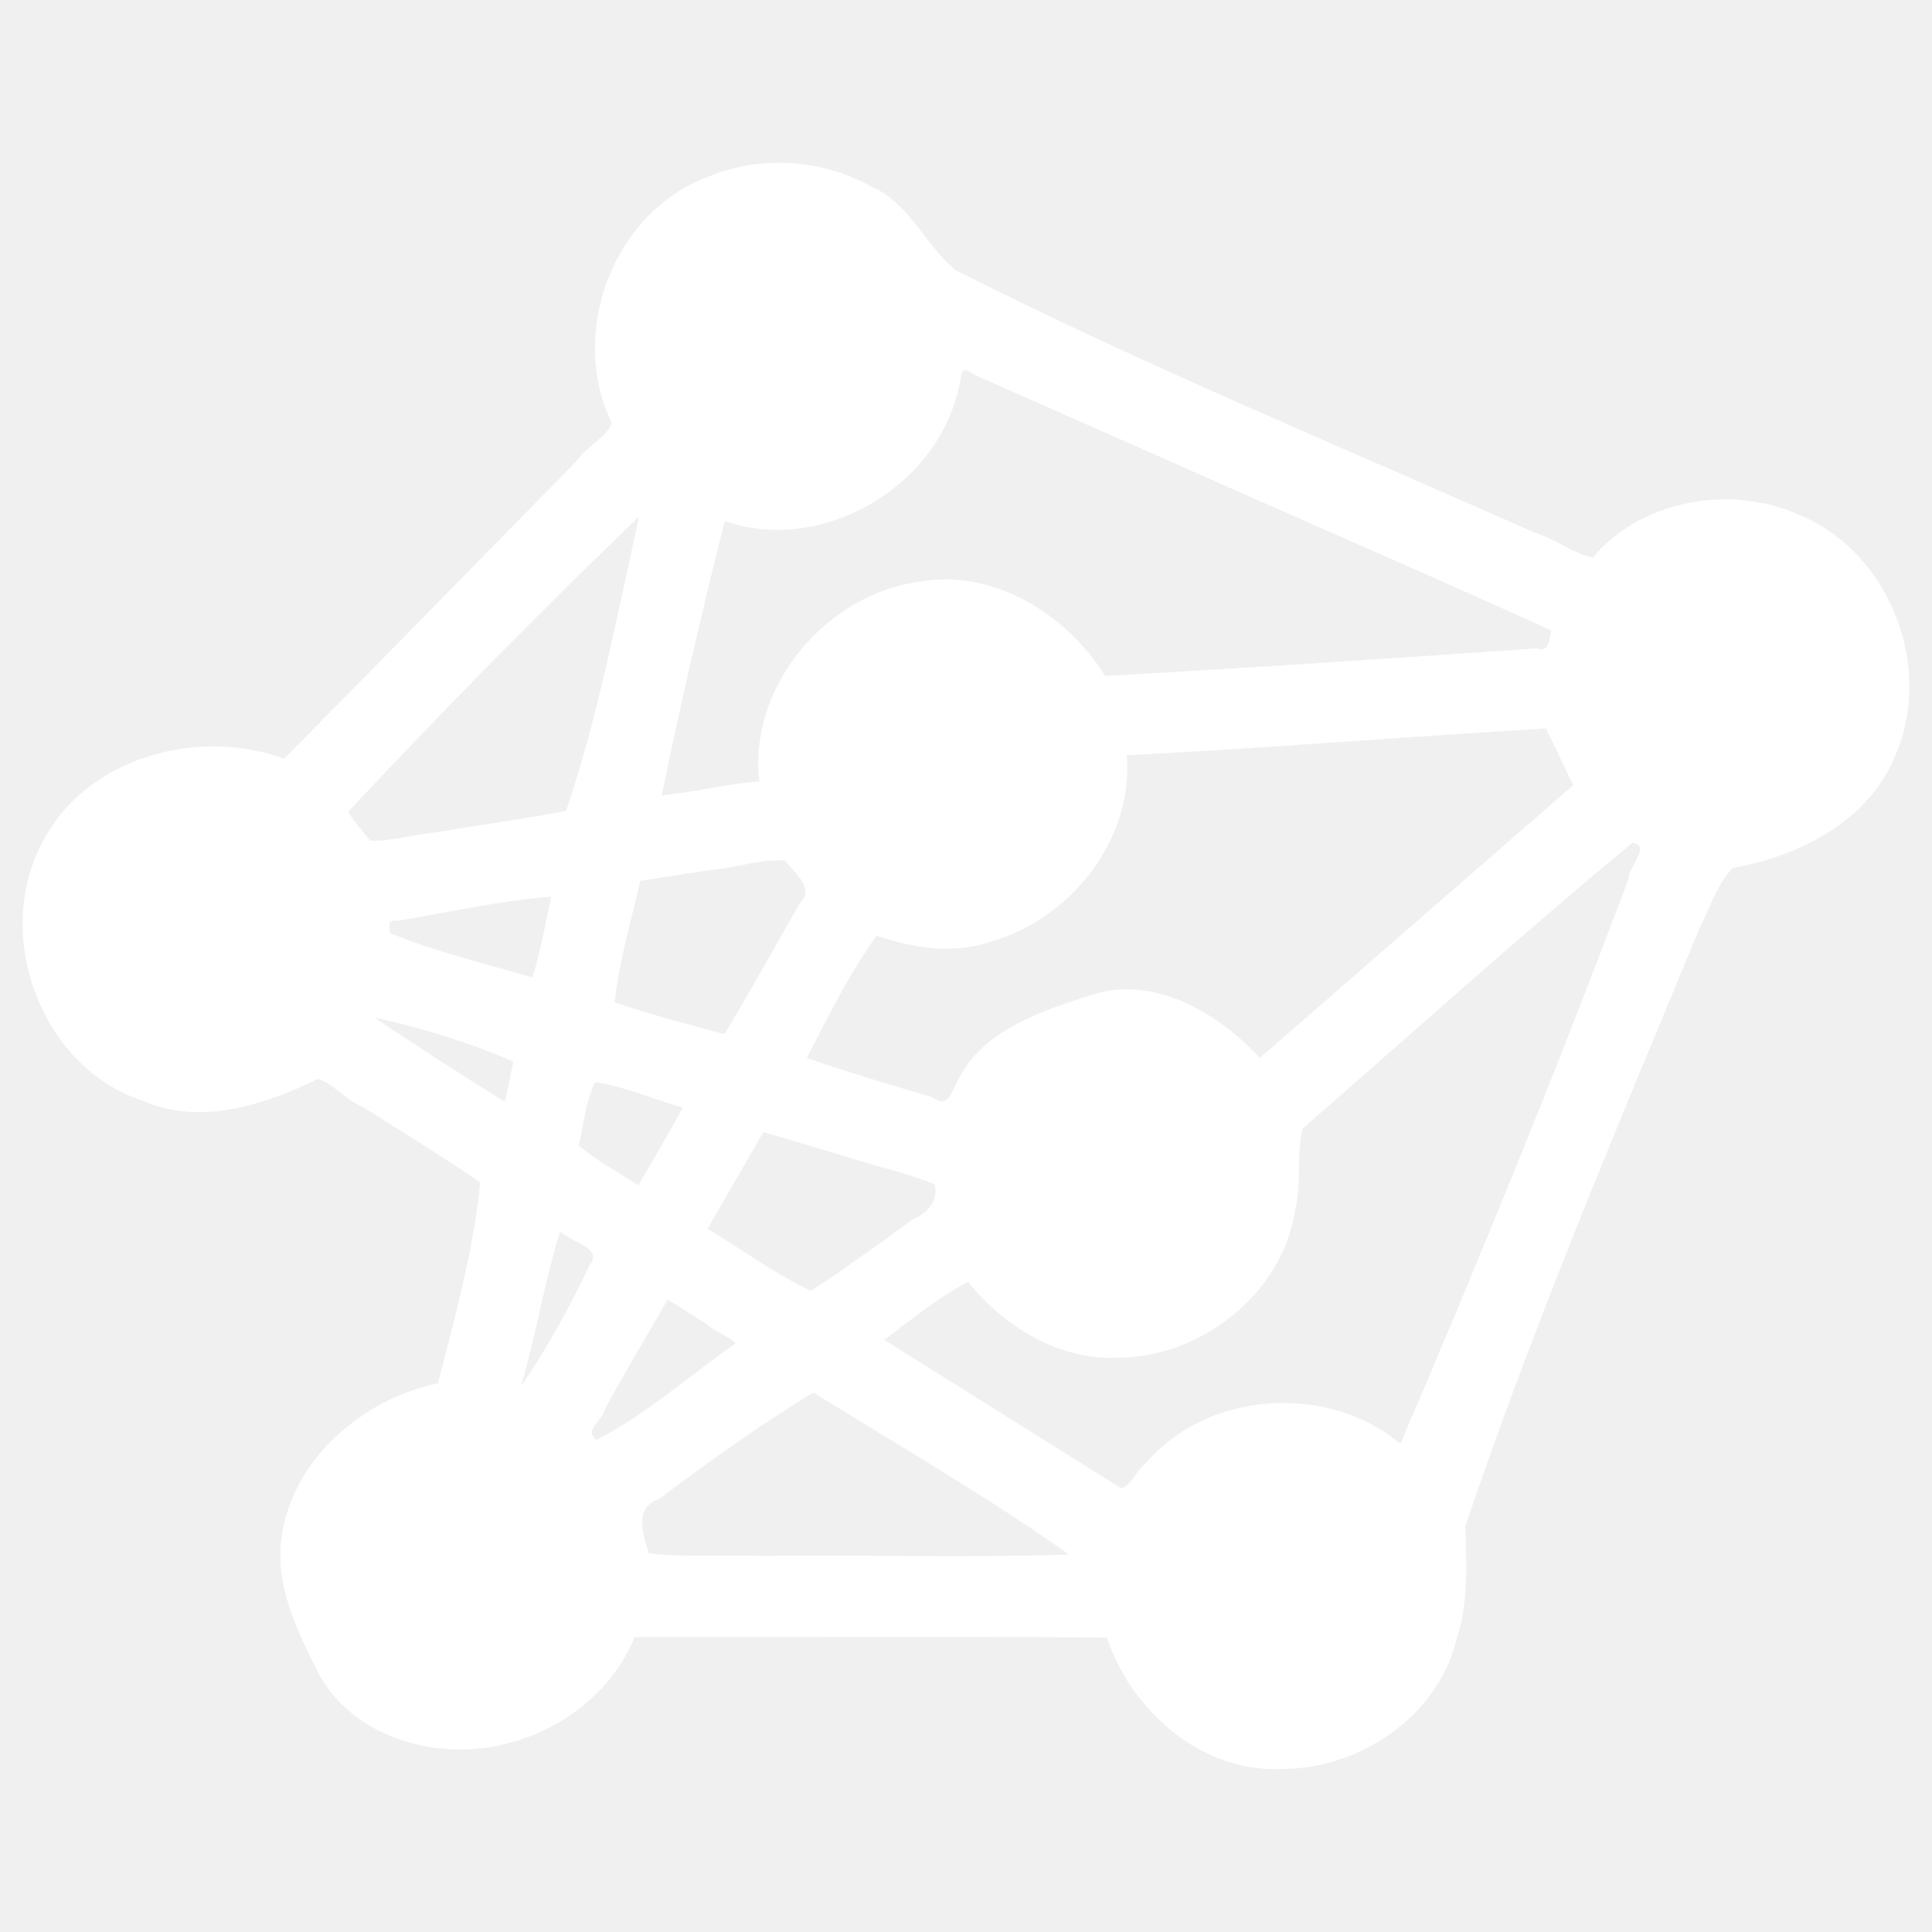
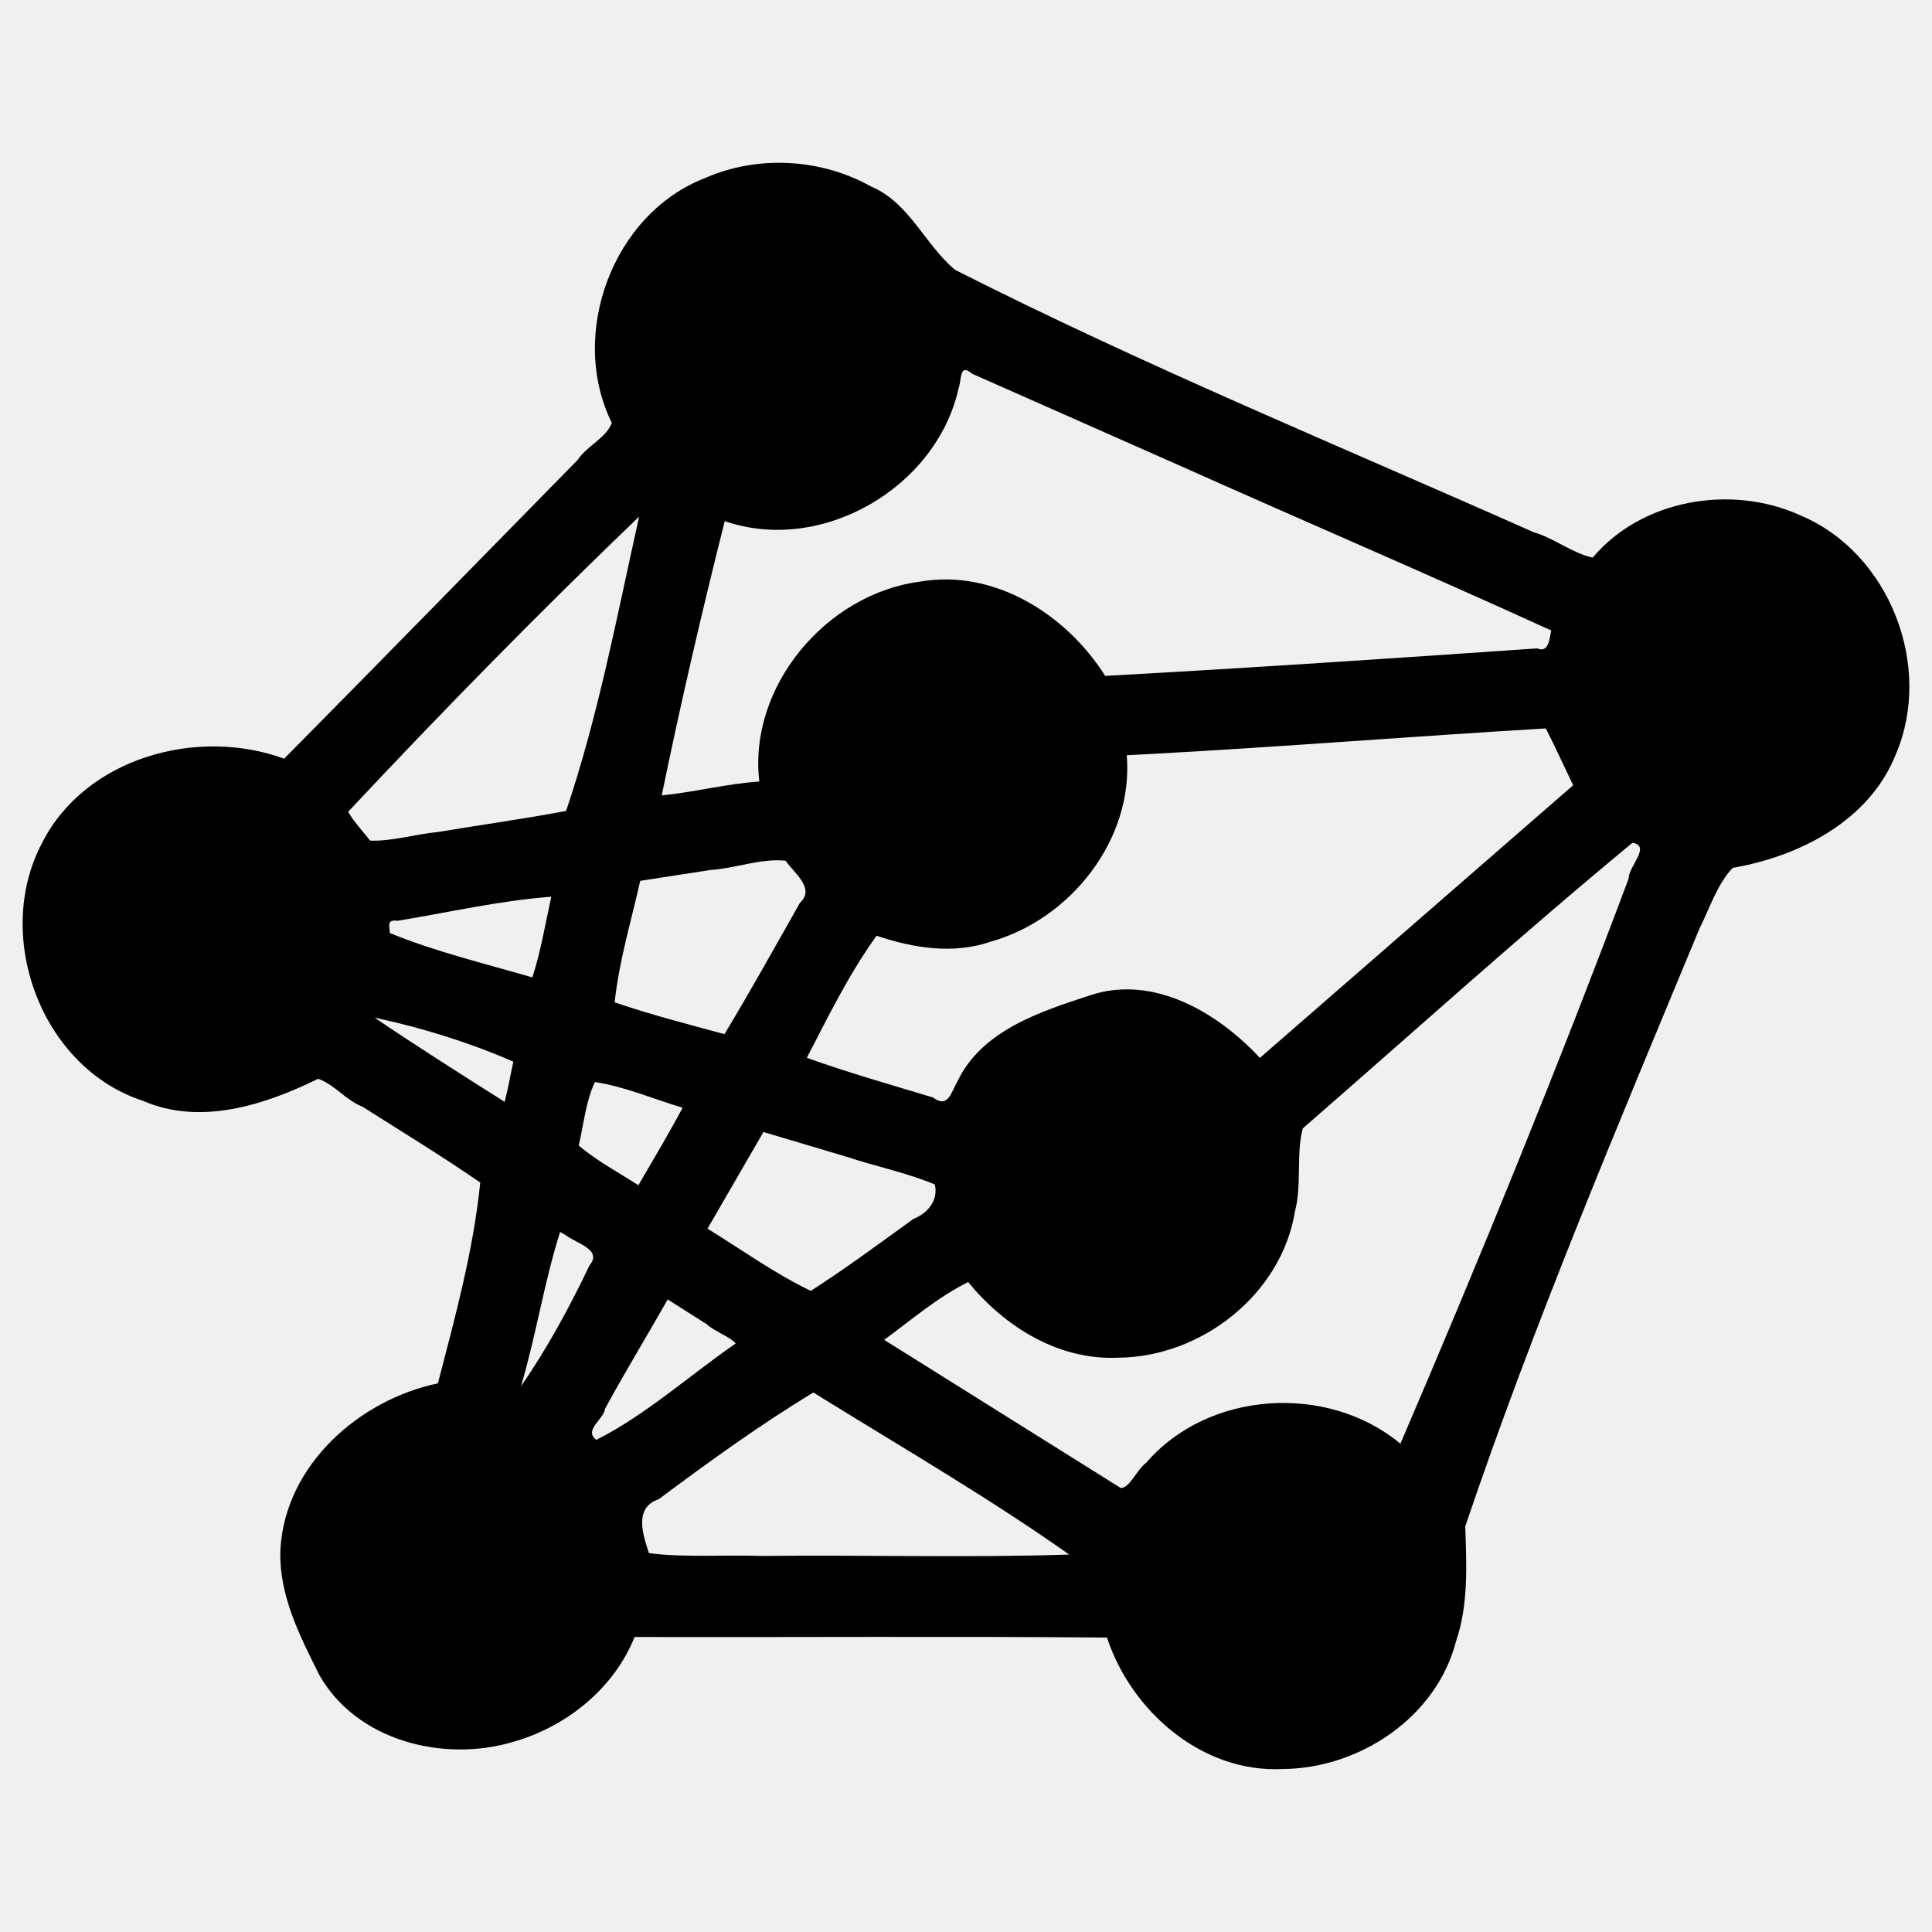
<svg xmlns="http://www.w3.org/2000/svg" version="1.1" id="Layer_1" x="0px" y="0px" viewBox="0 0 512 512" style="enable-background:new 0 0 512 512;" xml:space="preserve">
  <defs id="defs4383" />
  <style type="text/css" id="style4376">
- 	.st0{fill:#ffffff;}
+ 	.st0{fill:#000000;}
</style>
-   <path style="fill:#ffffff;stroke-width:1" d="m 186.968,47.14 c -24.64,9.435 -36.418,41.546 -24.82,64.93 -1.568,4.084 -6.649,6.12 -9.084,9.834 -25.92,26.396 -51.746,52.875 -77.767,79.16 -22.958,-8.437 -52.729,-0.294 -64.181,22.389 -13.026,24.698 -0.128,59.569 26.827,68.294 15.245,6.64 32.361,1.019 46.371,-5.855 4.366,1.519 7.353,5.706 11.75,7.403 10.479,6.632 21,13.065 31.206,20.087 -1.816,17.989 -6.66,35.689 -11.219,53.209 -20.887,4.399 -40.389,21.613 -41.726,43.83 -0.579,11.961 5.064,23.015 10.264,33.395 9.818,17.526 32.944,23.3 51.344,17.814 14.083,-3.965 26.737,-14.078 32.24,-27.812 41.697,0.109 83.457,-0.207 125.183,0.148 6.452,19.561 25.239,35.932 46.572,34.844 20.382,-0.148 40.8,-13.718 45.964,-33.961 3.326,-9.77 2.737,-20.332 2.415,-30.356 18.164,-53.698 40.309,-105.945 62.017,-158.287 2.724,-5.399 4.778,-11.993 8.879,-16.213 17.736,-3.071 36.191,-12.484 43.191,-30.046 10.03,-23.376 -1.655,-53.457 -25.245,-63.358 -18.231,-8.307 -41.975,-4.331 -55.063,11.173 -5.43,-1.149 -10.155,-5.119 -15.571,-6.683 C 355.215,118.268 303.189,96.885 253.094,71.508 245.034,64.759 241.023,53.711 230.804,49.407 217.576,42.004 200.877,41.043 186.968,47.14 Z m 125.652,76.241 c 32.787,14.649 65.802,28.8 98.467,43.694 -0.414,1.963 -0.628,6.106 -3.692,4.754 -38.157,2.631 -76.319,5.199 -114.51,7.288 -10.222,-16.215 -29.281,-28.367 -48.965,-24.995 -24.918,3.189 -45.667,27.785 -42.694,52.994 -8.676,0.582 -17.158,2.817 -25.859,3.669 4.975,-24.278 10.74,-49.055 16.699,-72.683 25.658,8.87 56.117,-8.848 61.966,-35.185 0.852,-2.268 0.134,-6.848 3.615,-3.861 18.325,8.108 36.65,16.217 54.975,24.325 z m -143.342,13.963 c -5.783,25.972 -10.736,52.397 -19.257,77.566 -11.244,2.115 -22.62,3.689 -33.934,5.575 -5.911,0.556 -12.429,2.548 -18.005,2.28 -1.948,-2.539 -4.234,-4.839 -5.815,-7.642 25.044,-26.73 50.67,-52.869 77.106,-78.218 z m -63.912,106.677 c 13.627,-2.25 27.049,-5.344 40.739,-6.38 -1.606,7.195 -2.764,14.403 -5.017,21.376 -12.593,-3.634 -26.022,-6.927 -37.759,-11.749 -0.111,-1.873 -0.889,-3.683 2.036,-3.246 z m 83.005,-13.479 c 6.621,-0.427 13.272,-3.13 19.822,-2.444 2.144,3.171 7.996,7.356 3.795,11.168 -6.582,11.641 -13.088,23.33 -19.99,34.79 -9.755,-2.634 -19.587,-5.173 -29.104,-8.424 1.127,-10.794 4.378,-21.51 6.768,-32.202 6.237,-0.963 12.473,-1.926 18.71,-2.889 z m -87.84,39.417 c 12.08,2.639 24.556,6.584 35.516,11.396 -0.793,3.544 -1.387,7.133 -2.303,10.649 -11.559,-7.298 -23.162,-14.664 -34.45,-22.292 l 0.94,0.187 z m 203.898,-70.118 c 35.101,-1.891 70.143,-4.729 105.235,-6.802 2.497,4.979 4.846,10.031 7.239,15.06 -27.674,24.086 -55.348,48.172 -83.022,72.259 -11.075,-11.964 -28.203,-22.162 -44.895,-16.617 -13.245,4.324 -28.867,9.307 -35.296,22.926 -1.606,2.742 -2.435,7.204 -6.426,4.178 -11.185,-3.384 -22.442,-6.561 -33.444,-10.516 5.719,-11.022 11.191,-22.256 18.484,-32.355 9.754,3.296 20.385,5.011 30.351,1.54 21.089,-5.938 37.805,-27.088 35.948,-49.371 1.942,-0.101 3.884,-0.201 5.827,-0.302 z m -146.773,86.909 c 8.023,1.227 15.507,4.511 23.245,6.806 -3.658,6.877 -7.775,13.732 -11.72,20.542 -5.323,-3.411 -10.945,-6.419 -15.806,-10.501 1.273,-5.562 1.914,-11.898 4.281,-16.847 z m 66.795,19.835 c 7.643,2.546 16.196,4.296 23.29,7.322 0.99,4.215 -1.94,7.652 -5.648,9.101 -8.989,6.481 -17.893,13.098 -27.222,19.089 -9.621,-4.632 -18.305,-10.907 -27.374,-16.487 4.941,-8.539 9.883,-17.078 14.824,-25.617 7.377,2.197 14.754,4.395 22.131,6.592 z m -74.521,20.746 c 2.758,2.183 9.843,3.782 6.278,8.041 -5.211,10.977 -11.509,22.496 -18.138,31.979 3.986,-13.438 6.13,-27.511 10.354,-40.867 l 0.835,0.469 z M 432.607,223.359 c 5.116,0.725 -1.146,6.482 -0.972,9.404 -18.919,50.454 -39.28,100.321 -60.511,149.835 -19.254,-16.029 -50.888,-14.114 -67.382,5.06 -2.511,1.813 -4.225,6.585 -6.703,6.694 -20.909,-13.093 -41.819,-26.185 -62.728,-39.278 7.265,-5.315 14.151,-11.303 22.276,-15.31 9.629,11.833 23.942,20.741 39.633,20.043 22.08,-0.126 43.394,-16.707 46.977,-38.865 1.843,-7.131 0.239,-15.149 2.052,-21.903 29.051,-25.266 57.723,-51.203 87.358,-75.68 z M 187.285,350.934 c 2.198,2.002 6.303,3.345 7.664,5.111 -12.233,8.447 -23.954,19.045 -36.94,25.531 -3.414,-2.616 2.004,-5.39 2.337,-8.255 5.309,-9.78 11.13,-19.269 16.601,-28.957 3.446,2.19 6.892,4.38 10.339,6.57 z m 31.21,19.912 c 21.769,13.461 43.925,26.354 64.852,41.123 -26.991,0.913 -54.245,0.063 -81.375,0.373 -9.897,-0.339 -20.698,0.48 -30.004,-0.751 -1.548,-4.804 -4.113,-12.029 2.617,-14.301 13.293,-9.899 26.797,-19.696 40.976,-28.266 0.978,0.607 1.956,1.215 2.934,1.822 z" id="path6287" />
+   <path class="st0" d="m 186.968,47.14 c -24.64,9.435 -36.418,41.546 -24.82,64.93 -1.568,4.084 -6.649,6.12 -9.084,9.834 -25.92,26.396 -51.746,52.875 -77.767,79.16 -22.958,-8.437 -52.729,-0.294 -64.181,22.389 -13.026,24.698 -0.128,59.569 26.827,68.294 15.245,6.64 32.361,1.019 46.371,-5.855 4.366,1.519 7.353,5.706 11.75,7.403 10.479,6.632 21,13.065 31.206,20.087 -1.816,17.989 -6.66,35.689 -11.219,53.209 -20.887,4.399 -40.389,21.613 -41.726,43.83 -0.579,11.961 5.064,23.015 10.264,33.395 9.818,17.526 32.944,23.3 51.344,17.814 14.083,-3.965 26.737,-14.078 32.24,-27.812 41.697,0.109 83.457,-0.207 125.183,0.148 6.452,19.561 25.239,35.932 46.572,34.844 20.382,-0.148 40.8,-13.718 45.964,-33.961 3.326,-9.77 2.737,-20.332 2.415,-30.356 18.164,-53.698 40.309,-105.945 62.017,-158.287 2.724,-5.399 4.778,-11.993 8.879,-16.213 17.736,-3.071 36.191,-12.484 43.191,-30.046 10.03,-23.376 -1.655,-53.457 -25.245,-63.358 -18.231,-8.307 -41.975,-4.331 -55.063,11.173 -5.43,-1.149 -10.155,-5.119 -15.571,-6.683 C 355.215,118.268 303.189,96.885 253.094,71.508 245.034,64.759 241.023,53.711 230.804,49.407 217.576,42.004 200.877,41.043 186.968,47.14 Z m 125.652,76.241 c 32.787,14.649 65.802,28.8 98.467,43.694 -0.414,1.963 -0.628,6.106 -3.692,4.754 -38.157,2.631 -76.319,5.199 -114.51,7.288 -10.222,-16.215 -29.281,-28.367 -48.965,-24.995 -24.918,3.189 -45.667,27.785 -42.694,52.994 -8.676,0.582 -17.158,2.817 -25.859,3.669 4.975,-24.278 10.74,-49.055 16.699,-72.683 25.658,8.87 56.117,-8.848 61.966,-35.185 0.852,-2.268 0.134,-6.848 3.615,-3.861 18.325,8.108 36.65,16.217 54.975,24.325 z m -143.342,13.963 c -5.783,25.972 -10.736,52.397 -19.257,77.566 -11.244,2.115 -22.62,3.689 -33.934,5.575 -5.911,0.556 -12.429,2.548 -18.005,2.28 -1.948,-2.539 -4.234,-4.839 -5.815,-7.642 25.044,-26.73 50.67,-52.869 77.106,-78.218 z m -63.912,106.677 c 13.627,-2.25 27.049,-5.344 40.739,-6.38 -1.606,7.195 -2.764,14.403 -5.017,21.376 -12.593,-3.634 -26.022,-6.927 -37.759,-11.749 -0.111,-1.873 -0.889,-3.683 2.036,-3.246 z m 83.005,-13.479 c 6.621,-0.427 13.272,-3.13 19.822,-2.444 2.144,3.171 7.996,7.356 3.795,11.168 -6.582,11.641 -13.088,23.33 -19.99,34.79 -9.755,-2.634 -19.587,-5.173 -29.104,-8.424 1.127,-10.794 4.378,-21.51 6.768,-32.202 6.237,-0.963 12.473,-1.926 18.71,-2.889 z m -87.84,39.417 c 12.08,2.639 24.556,6.584 35.516,11.396 -0.793,3.544 -1.387,7.133 -2.303,10.649 -11.559,-7.298 -23.162,-14.664 -34.45,-22.292 l 0.94,0.187 z m 203.898,-70.118 c 35.101,-1.891 70.143,-4.729 105.235,-6.802 2.497,4.979 4.846,10.031 7.239,15.06 -27.674,24.086 -55.348,48.172 -83.022,72.259 -11.075,-11.964 -28.203,-22.162 -44.895,-16.617 -13.245,4.324 -28.867,9.307 -35.296,22.926 -1.606,2.742 -2.435,7.204 -6.426,4.178 -11.185,-3.384 -22.442,-6.561 -33.444,-10.516 5.719,-11.022 11.191,-22.256 18.484,-32.355 9.754,3.296 20.385,5.011 30.351,1.54 21.089,-5.938 37.805,-27.088 35.948,-49.371 1.942,-0.101 3.884,-0.201 5.827,-0.302 z m -146.773,86.909 c 8.023,1.227 15.507,4.511 23.245,6.806 -3.658,6.877 -7.775,13.732 -11.72,20.542 -5.323,-3.411 -10.945,-6.419 -15.806,-10.501 1.273,-5.562 1.914,-11.898 4.281,-16.847 z m 66.795,19.835 c 7.643,2.546 16.196,4.296 23.29,7.322 0.99,4.215 -1.94,7.652 -5.648,9.101 -8.989,6.481 -17.893,13.098 -27.222,19.089 -9.621,-4.632 -18.305,-10.907 -27.374,-16.487 4.941,-8.539 9.883,-17.078 14.824,-25.617 7.377,2.197 14.754,4.395 22.131,6.592 z m -74.521,20.746 c 2.758,2.183 9.843,3.782 6.278,8.041 -5.211,10.977 -11.509,22.496 -18.138,31.979 3.986,-13.438 6.13,-27.511 10.354,-40.867 l 0.835,0.469 z M 432.607,223.359 c 5.116,0.725 -1.146,6.482 -0.972,9.404 -18.919,50.454 -39.28,100.321 -60.511,149.835 -19.254,-16.029 -50.888,-14.114 -67.382,5.06 -2.511,1.813 -4.225,6.585 -6.703,6.694 -20.909,-13.093 -41.819,-26.185 -62.728,-39.278 7.265,-5.315 14.151,-11.303 22.276,-15.31 9.629,11.833 23.942,20.741 39.633,20.043 22.08,-0.126 43.394,-16.707 46.977,-38.865 1.843,-7.131 0.239,-15.149 2.052,-21.903 29.051,-25.266 57.723,-51.203 87.358,-75.68 z M 187.285,350.934 c 2.198,2.002 6.303,3.345 7.664,5.111 -12.233,8.447 -23.954,19.045 -36.94,25.531 -3.414,-2.616 2.004,-5.39 2.337,-8.255 5.309,-9.78 11.13,-19.269 16.601,-28.957 3.446,2.19 6.892,4.38 10.339,6.57 z m 31.21,19.912 c 21.769,13.461 43.925,26.354 64.852,41.123 -26.991,0.913 -54.245,0.063 -81.375,0.373 -9.897,-0.339 -20.698,0.48 -30.004,-0.751 -1.548,-4.804 -4.113,-12.029 2.617,-14.301 13.293,-9.899 26.797,-19.696 40.976,-28.266 0.978,0.607 1.956,1.215 2.934,1.822 z" id="path6287" />
</svg>
